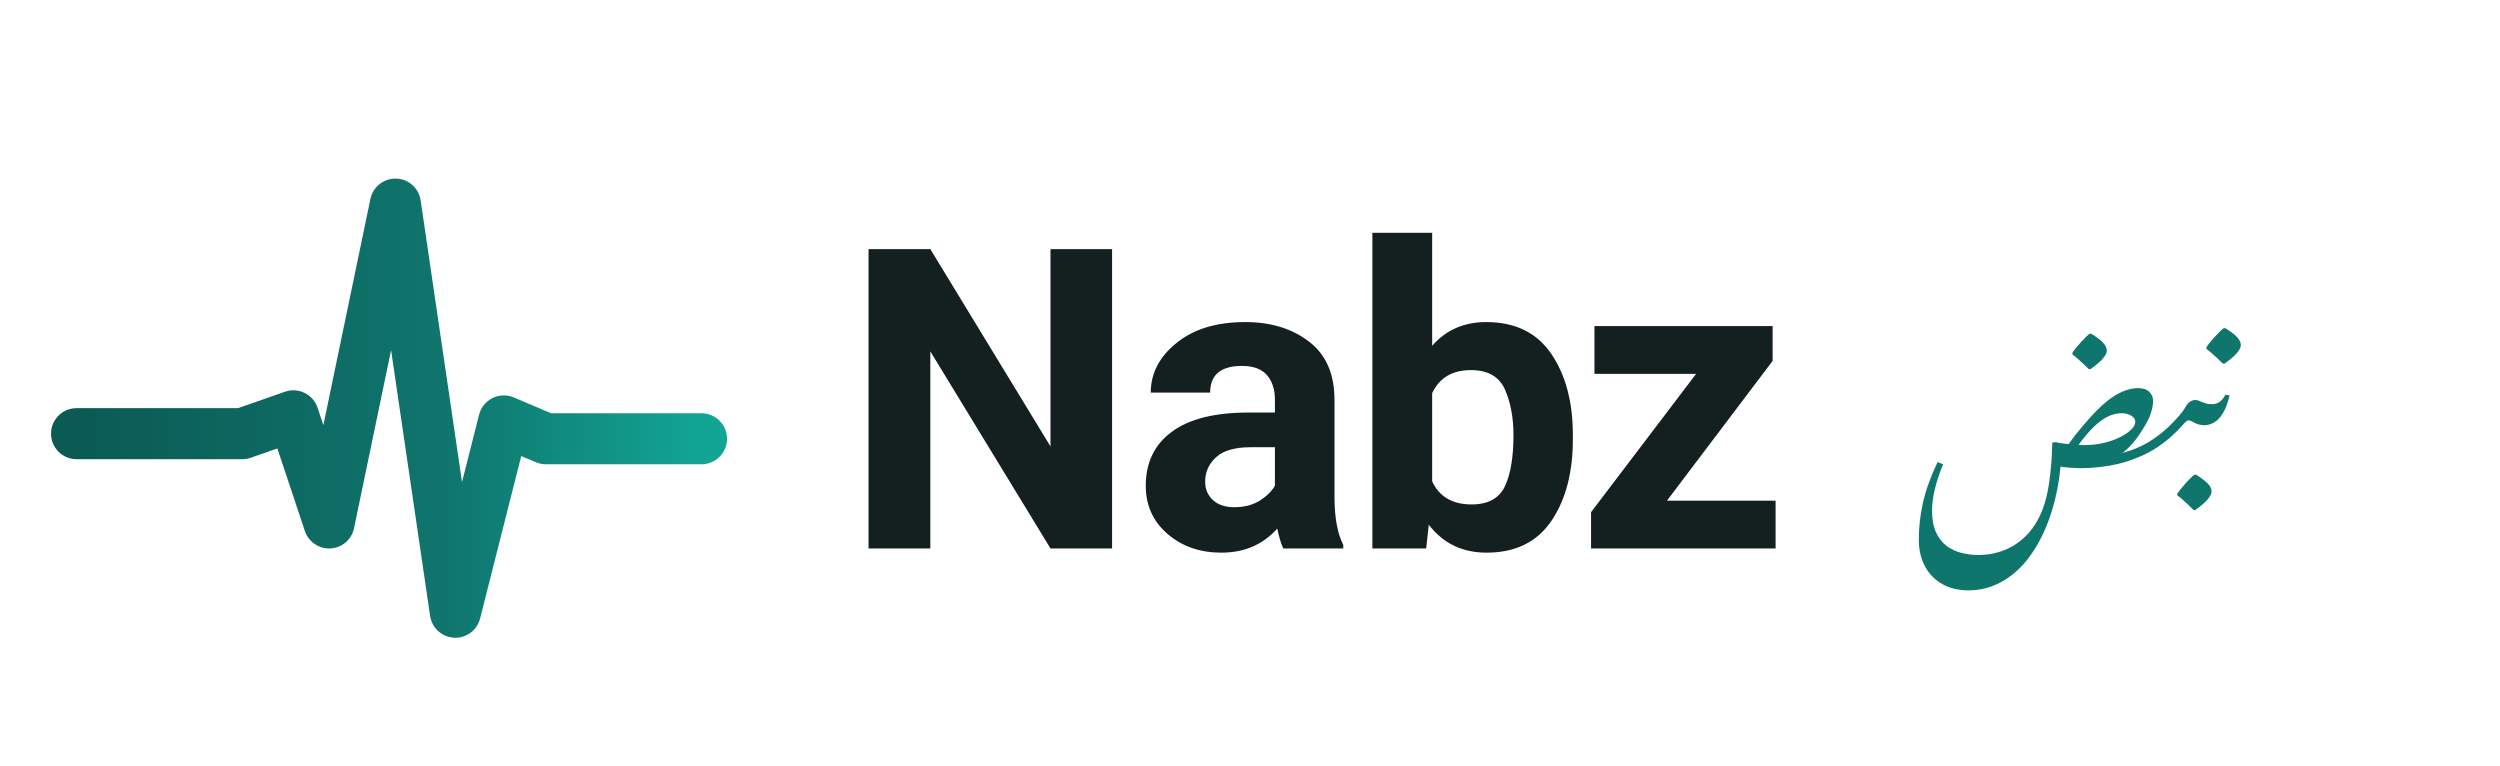
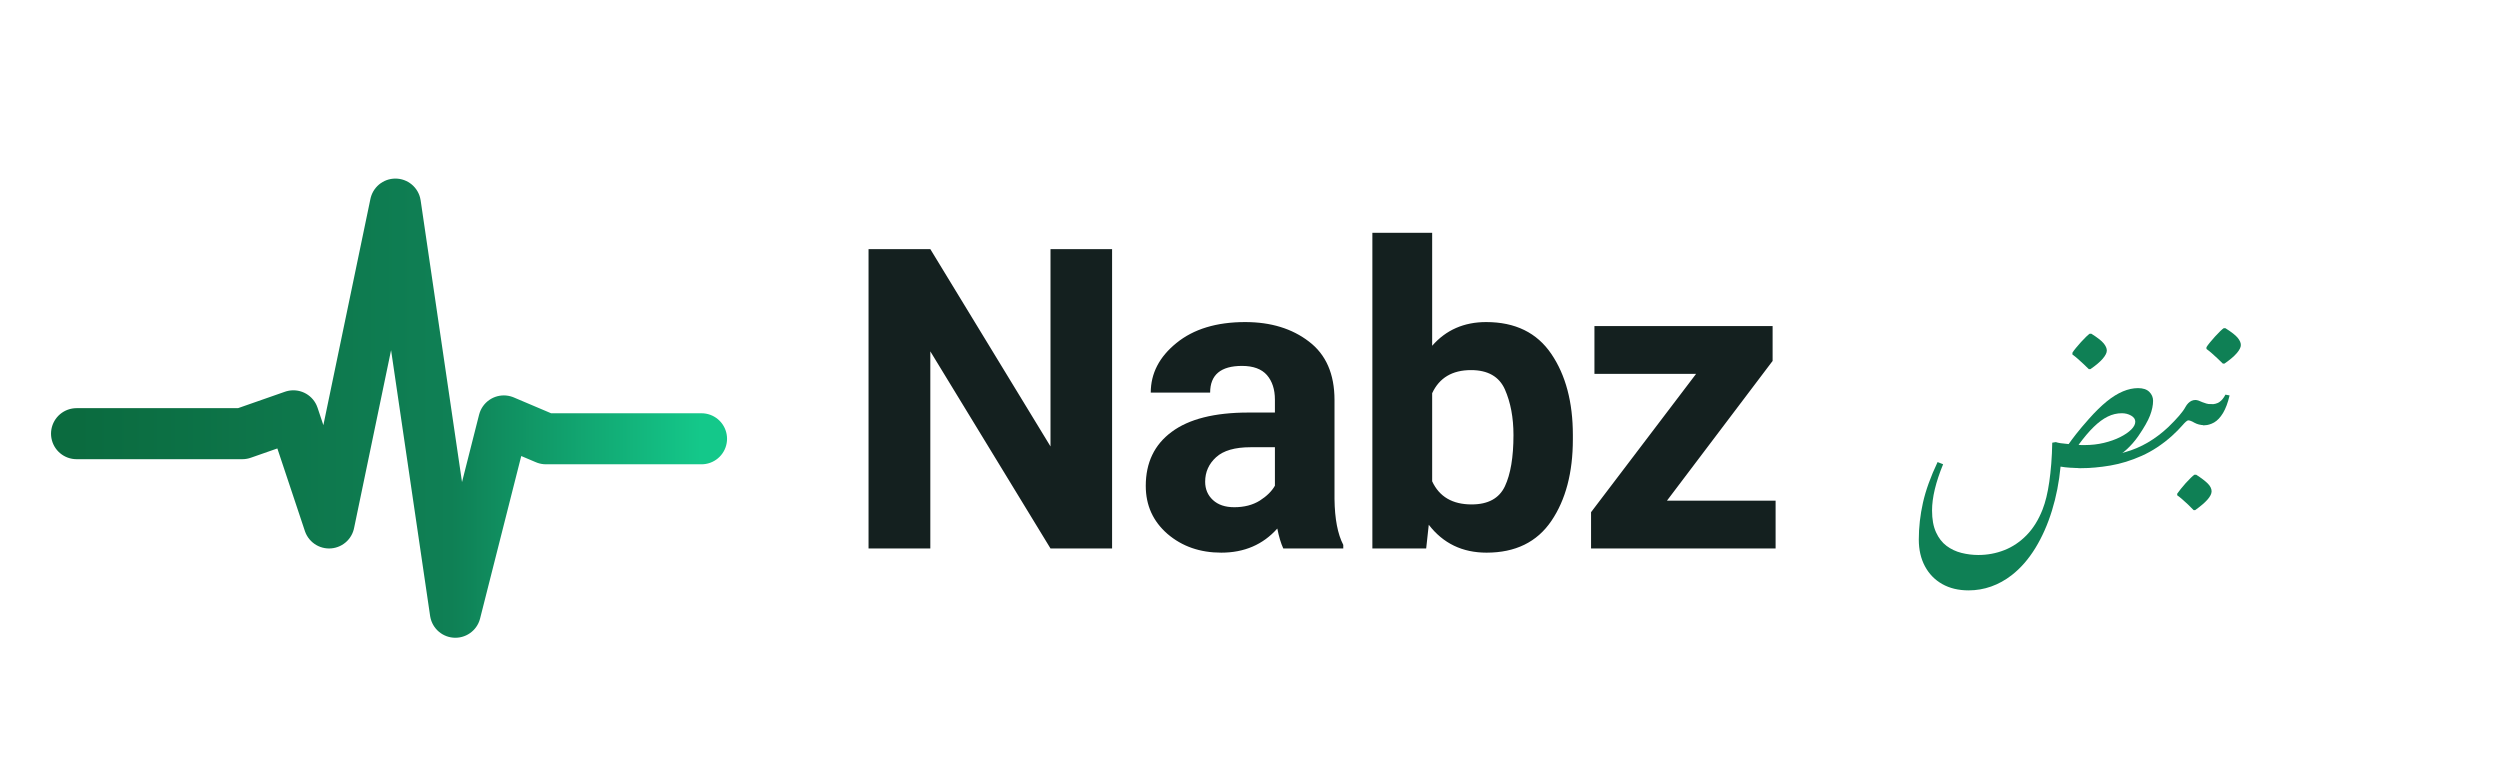
<svg xmlns="http://www.w3.org/2000/svg" viewBox="0 0 196 60" role="img" aria-label="Nabz — bilingual clinical prescriptions">
  <defs>
    <linearGradient id="nabz-pulse" x1="0" y1="0" x2="1" y2="0">
-       <stop offset="0" stop-color="#0b5a54" />
-       <stop offset="0.6" stop-color="#0f766e" />
-       <stop offset="1" stop-color="#12a594" />
+       <stop offset="0" stop-color="#0b6b3f" />
+       <stop offset="0.6" stop-color="#0f8055" />
+       <stop offset="1" stop-color="#14c88a" />
    </linearGradient>
  </defs>
  <path d="M6 34 H19 l4 -1.4 2.8 8.4 5.2 -25 4.7 32 3.8 -15 3.3 1.4 H55" fill="none" stroke="url(#nabz-pulse)" stroke-width="4" stroke-linecap="round" stroke-linejoin="round" />
  <text x="66" y="43" font-family="'IBM Plex Sans', system-ui, -apple-system, 'Segoe UI', Roboto, sans-serif" font-size="33" font-weight="600" letter-spacing="-0.6" fill="#14201f">Nabz</text>
-   <g transform="translate(150 41) scale(0.0155)" fill="#0f766e">
+   <g transform="translate(150 41) scale(0.0155)" fill="#0f8055">
    <path transform="translate(892 54)" d="M-4 -832Q-18 -846 -32 -859Q-46 -872 -59.5 -884Q-73 -896 -87 -906L-87 -915Q-81 -925 -69 -939.5Q-57 -954 -43.5 -969Q-30 -984 -18 -995.5Q-6 -1007 0 -1011L9 -1011Q55 -982 71 -962.5Q87 -943 87 -926Q87 -909 66.5 -885Q46 -861 4 -832L-4 -832Z" />
    <path transform="translate(0 0)" d="M280 341Q203 341 146.5 309Q90 277 59 219Q28 161 28 84Q28 -9 49 -102.5Q70 -196 123 -308L151 -297Q123 -229 109 -170.5Q95 -112 95 -63Q95 3 115 47Q135 91 168.5 116Q202 141 244 151.5Q286 162 329 162Q398 162 460.5 137.5Q523 113 573 62Q623 11 654 -68Q665 -96 673.5 -131Q682 -166 688 -208Q694 -250 698 -299.5Q702 -349 703 -406L721 -409Q729 -406 745 -403.5Q761 -401 786 -399Q799 -418 824 -450Q849 -482 889 -527Q937 -581 979 -615Q1021 -649 1060.5 -665.5Q1100 -682 1137 -682Q1175 -682 1194 -663Q1213 -644 1213 -618Q1213 -584 1197.5 -543.5Q1182 -503 1138 -439Q1085 -363 1007.5 -320.5Q930 -278 845 -278Q817 -278 792.5 -279.5Q768 -281 745 -285Q734 -168 701.5 -62.5Q669 43 617.5 127Q566 211 498 264Q449 302 394 321.5Q339 341 280 341ZM868 -394Q918 -394 964 -405Q1010 -416 1046 -434Q1082 -452 1102.5 -472.5Q1123 -493 1123 -512Q1123 -531 1102 -543Q1081 -555 1055 -555Q1018 -555 983.5 -538Q949 -521 913 -486Q877 -451 836 -395Q843 -394 850.5 -394Q858 -394 868 -394Z" />
    <path transform="translate(1422 -252)" d="M-4 187Q-18 172 -32 159Q-46 146 -59.5 134Q-73 122 -87 112L-87 104Q-80 94 -68.5 79.5Q-57 65 -43.5 50Q-30 35 -18 23.5Q-6 12 0 8L9 8Q48 33 67.5 52.5Q87 72 87 92Q87 110 66.5 133.5Q46 157 4 187L-4 187Z" />
    <path transform="translate(844 -277)" d="M0 0Q-20 0 -29.5 -5.5Q-39 -11 -39 -23Q-39 -34 -32 -39.5Q-25 -45 -6 -45Q49 -45 107.5 -54.5Q166 -64 227 -81Q288 -98 342.5 -130Q397 -162 446 -208Q478 -239 500.5 -265Q523 -291 533 -310Q539 -321 547 -329Q555 -337 564 -341Q573 -345 583 -345Q590 -345 599 -342Q608 -339 618 -334Q628 -330 638.5 -327Q649 -324 659 -324Q672 -324 680 -313Q688 -302 688 -286Q688 -251 667 -234.5Q646 -218 626 -218Q613 -218 601 -221Q589 -224 578 -230Q568 -236 560 -239Q552 -242 547 -242Q539 -242 517.5 -217Q496 -192 464 -163Q391 -98 311.5 -62.5Q232 -27 153 -13.5Q74 0 0 0Z" />
    <path transform="translate(1570 26)" d="M-4 -832Q-18 -846 -32 -859Q-46 -872 -59.5 -884Q-73 -896 -87 -906L-87 -915Q-81 -925 -69 -939.5Q-57 -954 -43.5 -969Q-30 -984 -18 -995.5Q-6 -1007 0 -1011L9 -1011Q55 -982 71 -962.5Q87 -943 87 -926Q87 -909 66.5 -885Q46 -861 4 -832L-4 -832Z" />
    <path transform="translate(1469 -494)" d="M0 0Q-8 0 -18.5 -9Q-29 -18 -29 -39Q-29 -70 -9.5 -88Q10 -106 33 -106Q63 -106 80 -118Q97 -130 110 -155L131 -151Q118 -96 98 -62.5Q78 -29 53 -14.5Q28 0 0 0Z" />
  </g>
</svg>
